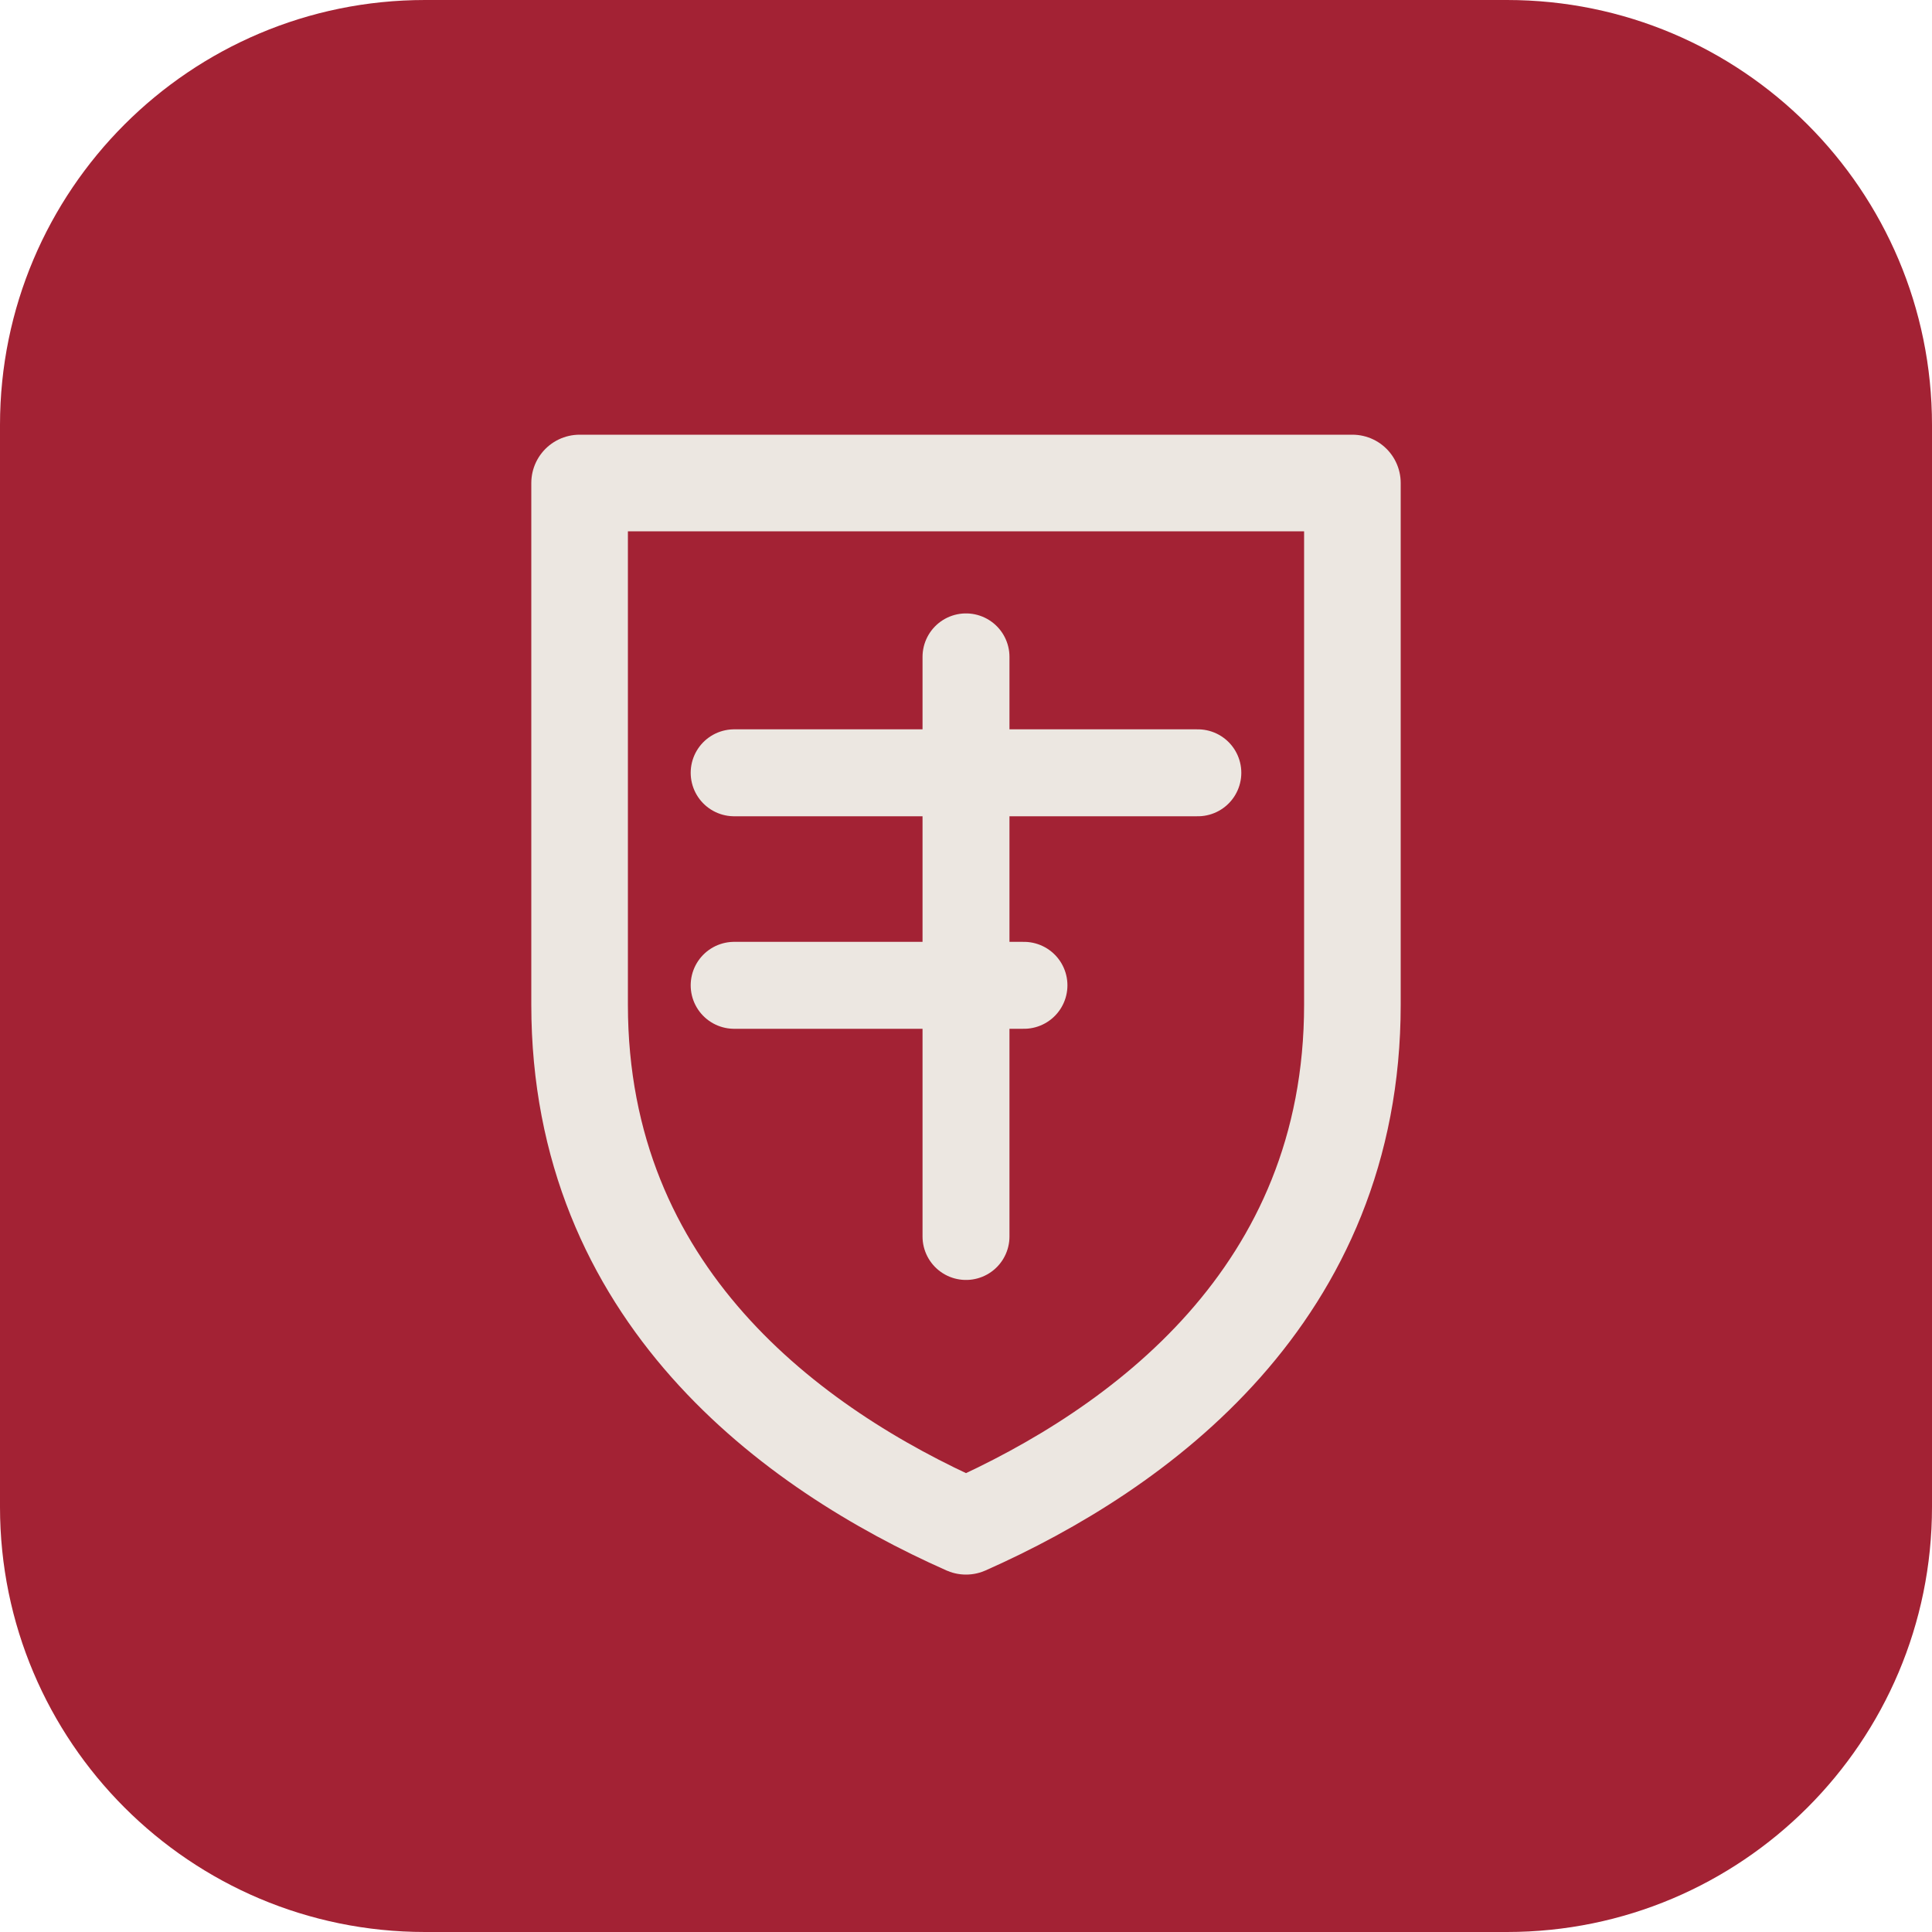
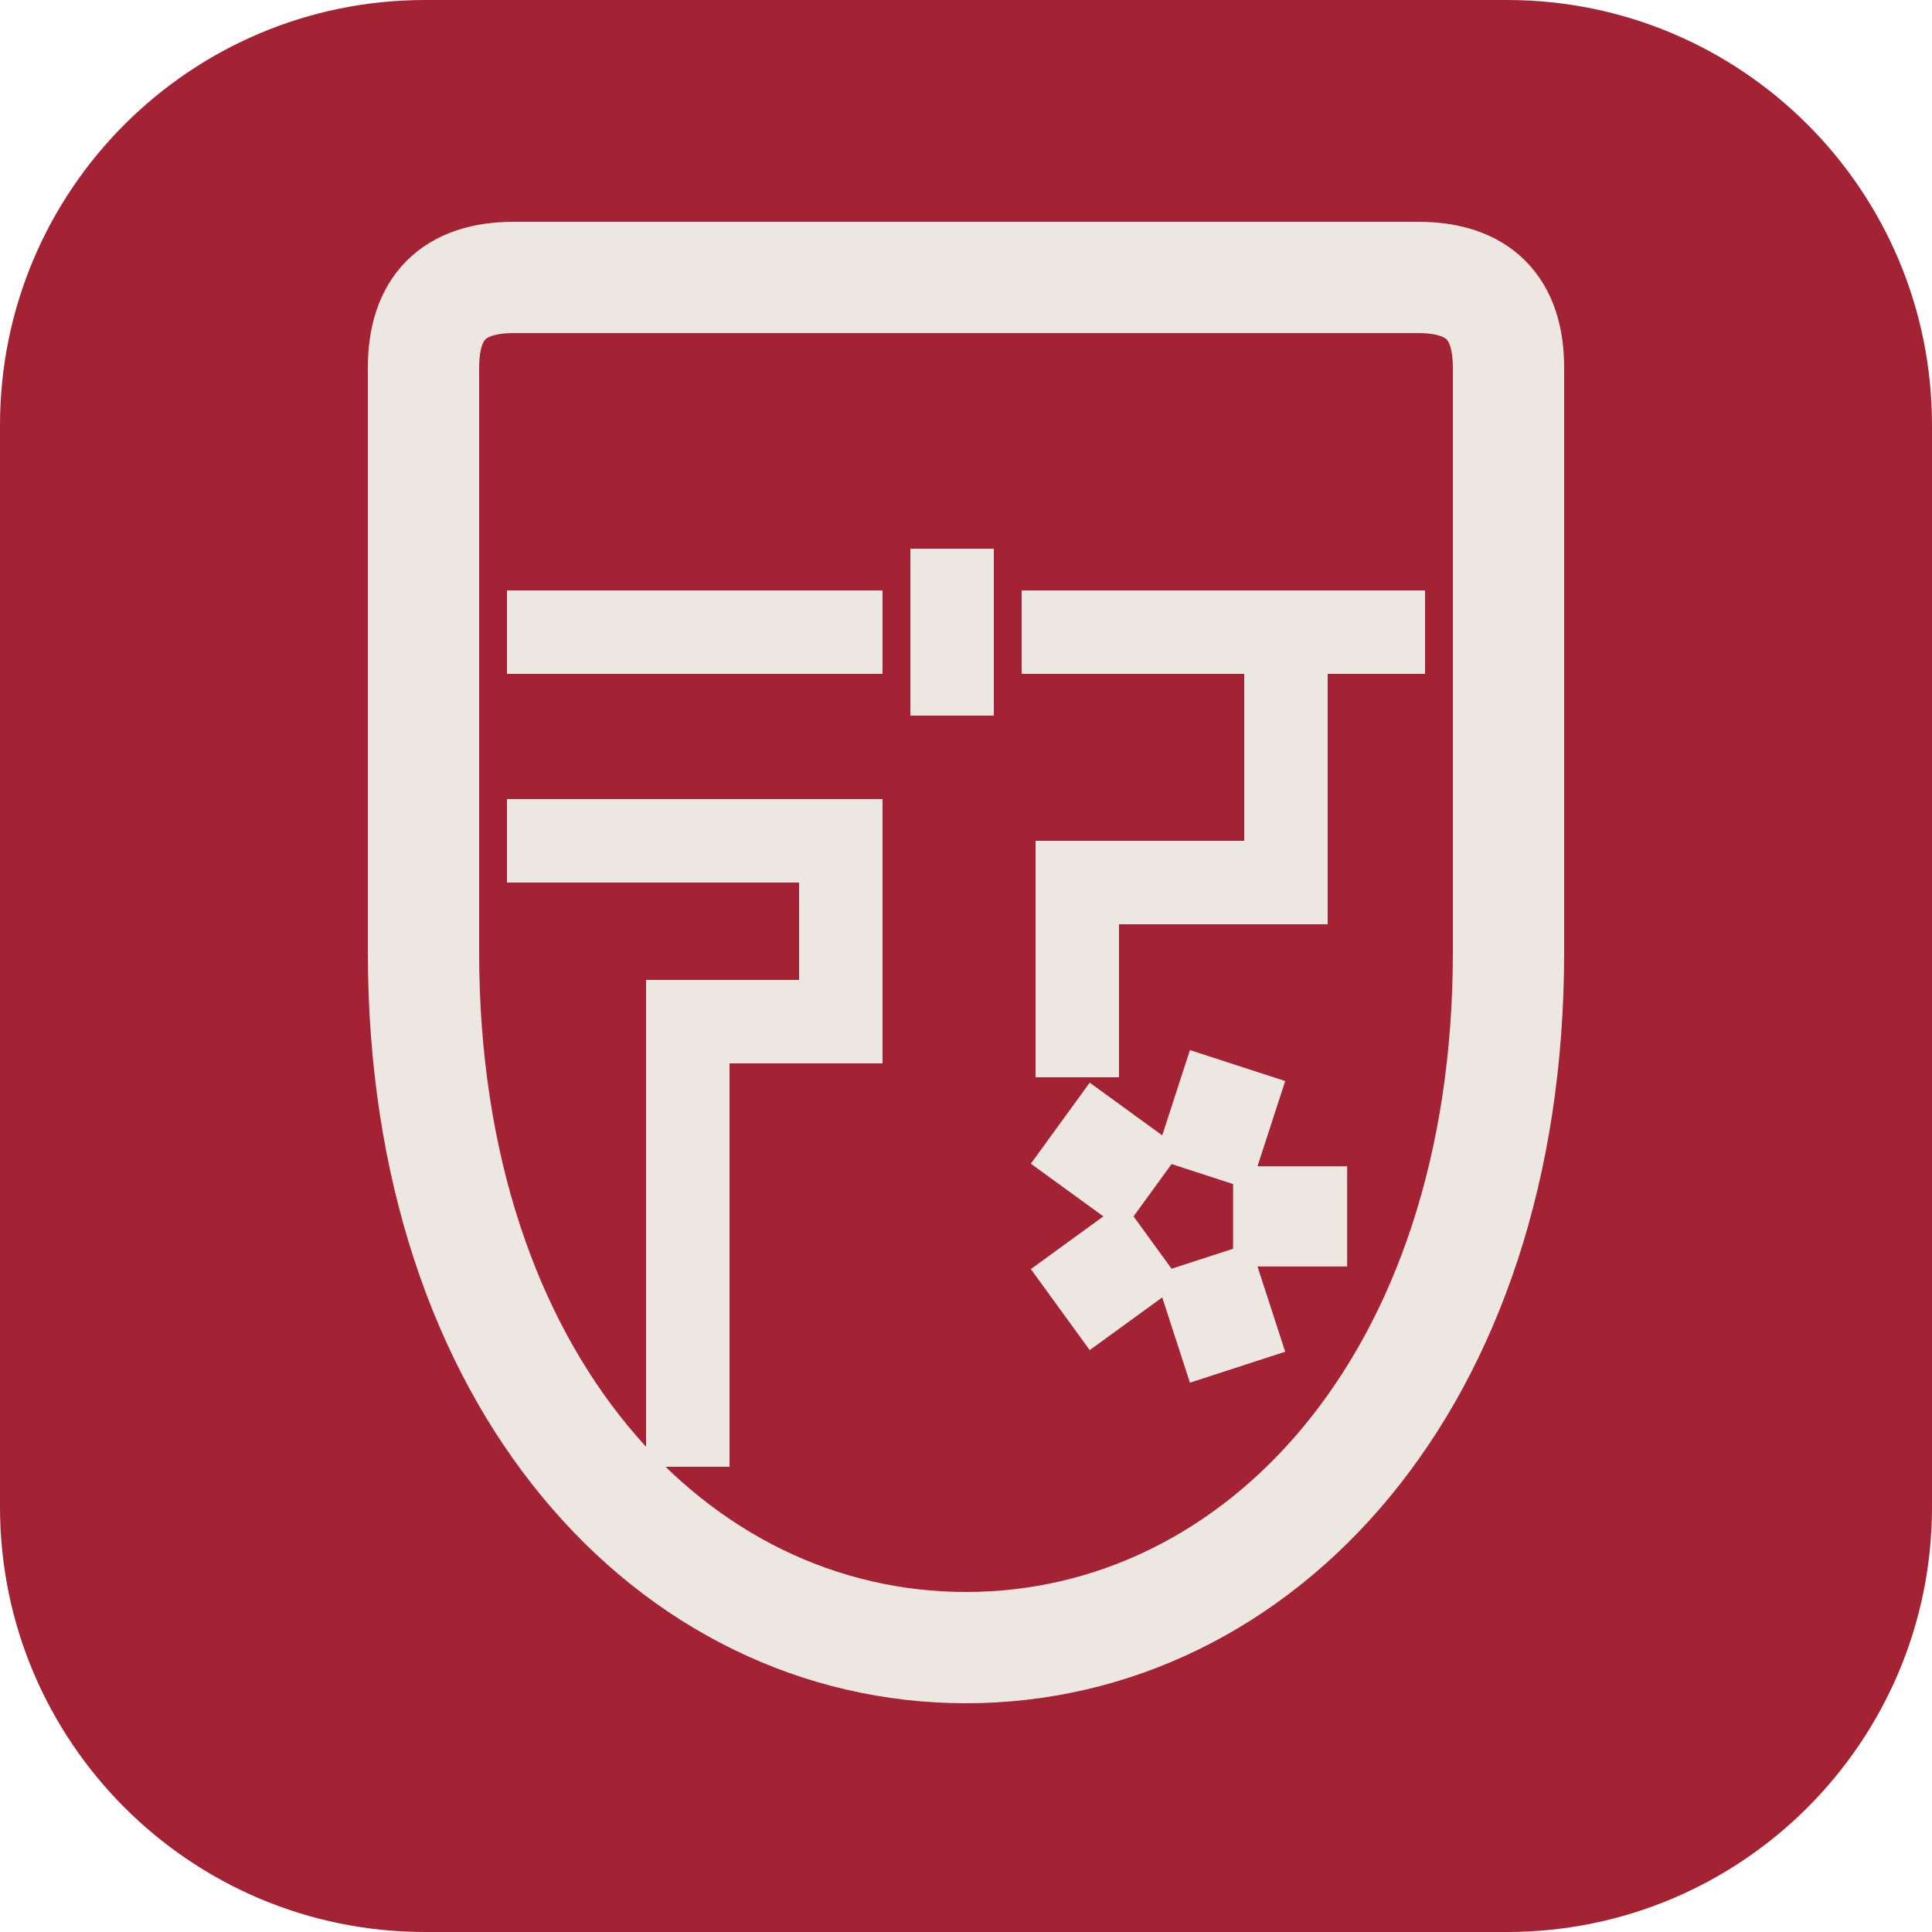
<svg xmlns="http://www.w3.org/2000/svg" viewBox="0 0 100 100">
  <rect width="100" height="100" rx="22" fill="#a32234" />
-   <path d="M30 25 h40 v27 c0 15 -11 23 -20 27 c-9 -4 -20 -12 -20 -27 z" fill="none" stroke="#ece7e1" stroke-width="5" stroke-linejoin="round" />
-   <path d="M38 40 h24 M38 51 h15" stroke="#ece7e1" stroke-width="4.5" stroke-linecap="round" />
-   <path d="M50 34 v30" stroke="#ece7e1" stroke-width="4.5" stroke-linecap="round" />
+   <g transform="translate(50 50) scale(0.72) translate(-50 -56)">
+     <path d="M11 13 Q11 6.5 17.5 6.5 H82.5 Q89 6.5 89 13 V55 C89 86 71 105 50 105 C29 105 11 86 11 55 Z" fill="none" stroke="#ece7e1" stroke-width="8" stroke-linejoin="round" />
+     <g fill="none" stroke="#ece7e1" stroke-width="6" stroke-linecap="butt" stroke-linejoin="miter">
+       <path d="M17 32 H44" />
+       <path d="M54 32 H83" />
+       <path d="M73 35 V50 H58 V64" />
+       <path d="M17 47 H41 V60 H30 V92" />
+     </g>
+     <rect x="46" y="26" width="6" height="12" fill="#ece7e1" />
+     <g transform="translate(66 74)" fill="#ece7e1">
+       <path d="M-3.6 -11.4 H3.6 V-3.2 H-3.6 Z" transform="rotate(18)" />
+       <path d="M-3.6 -11.4 H3.6 V-3.2 H-3.6 Z" transform="rotate(90)" />
+       <path d="M-3.6 -11.4 H3.6 V-3.2 H-3.6 Z" transform="rotate(162)" />
+       <path d="M-3.6 -11.4 H3.6 V-3.2 H-3.6 Z" transform="rotate(234)" />
+       <path d="M-3.6 -11.4 H3.6 V-3.2 H-3.6 Z" transform="rotate(306)" />
+     </g>
+   </g>
</svg>
